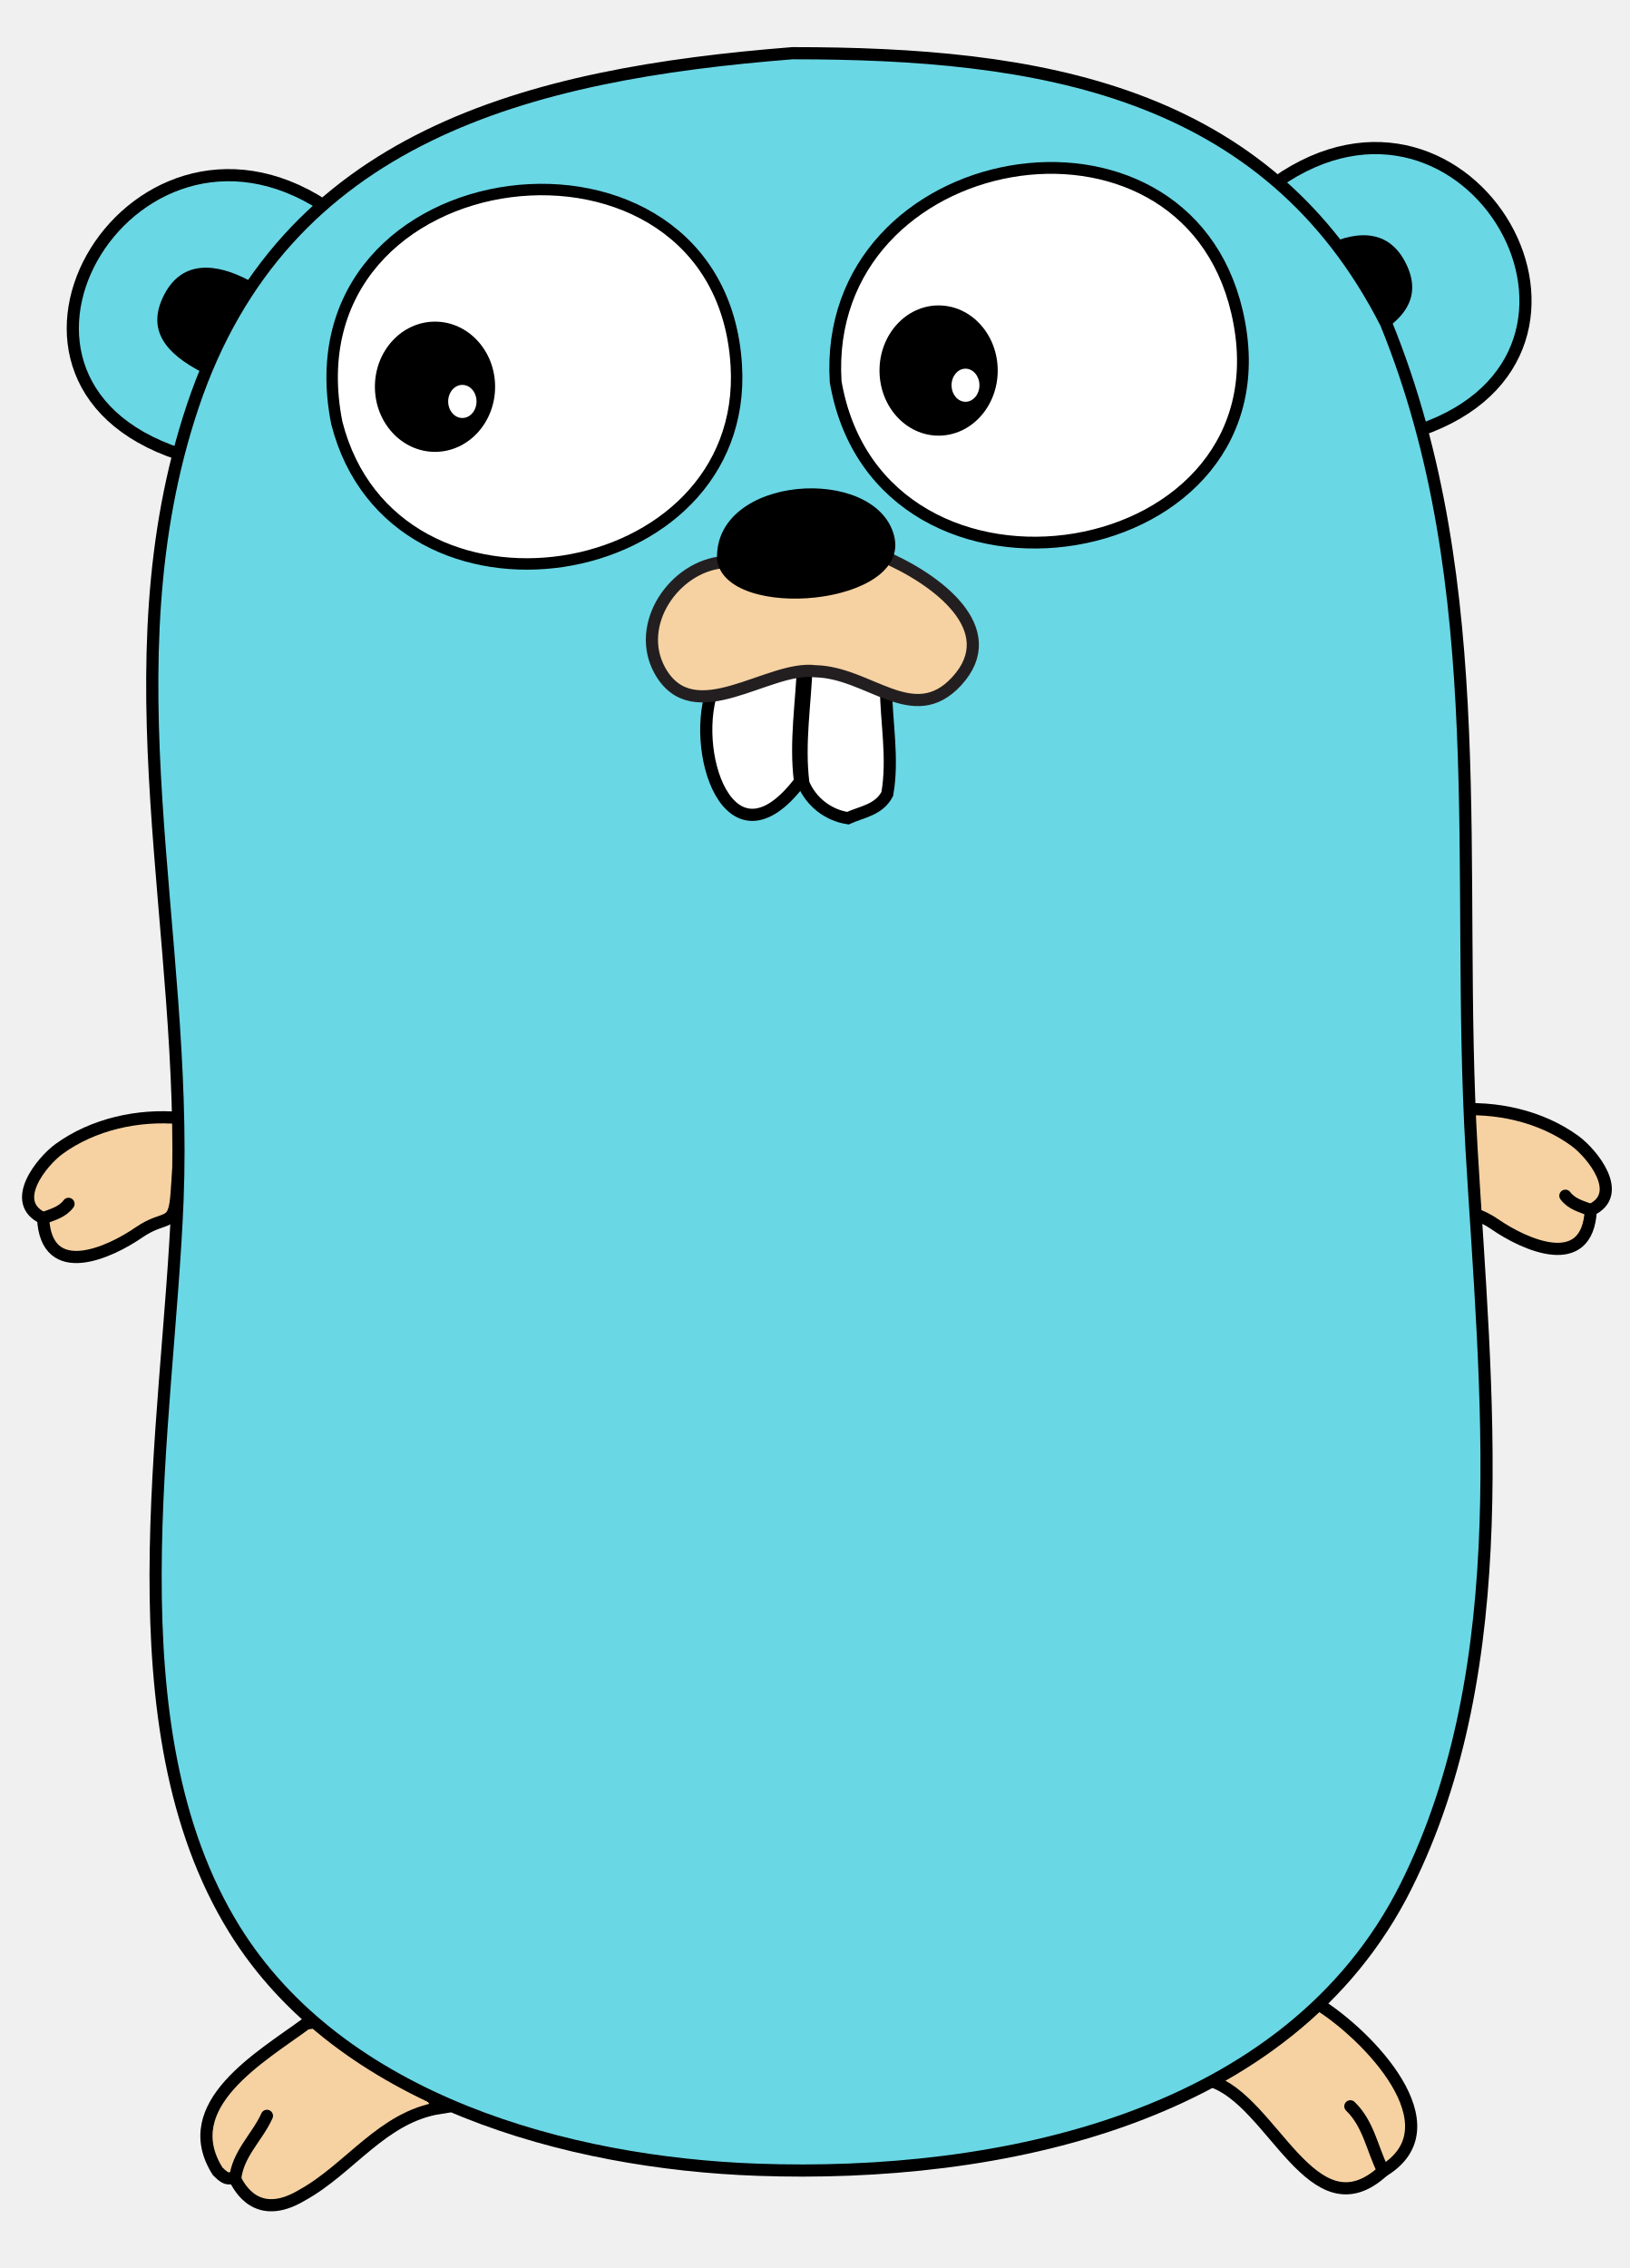
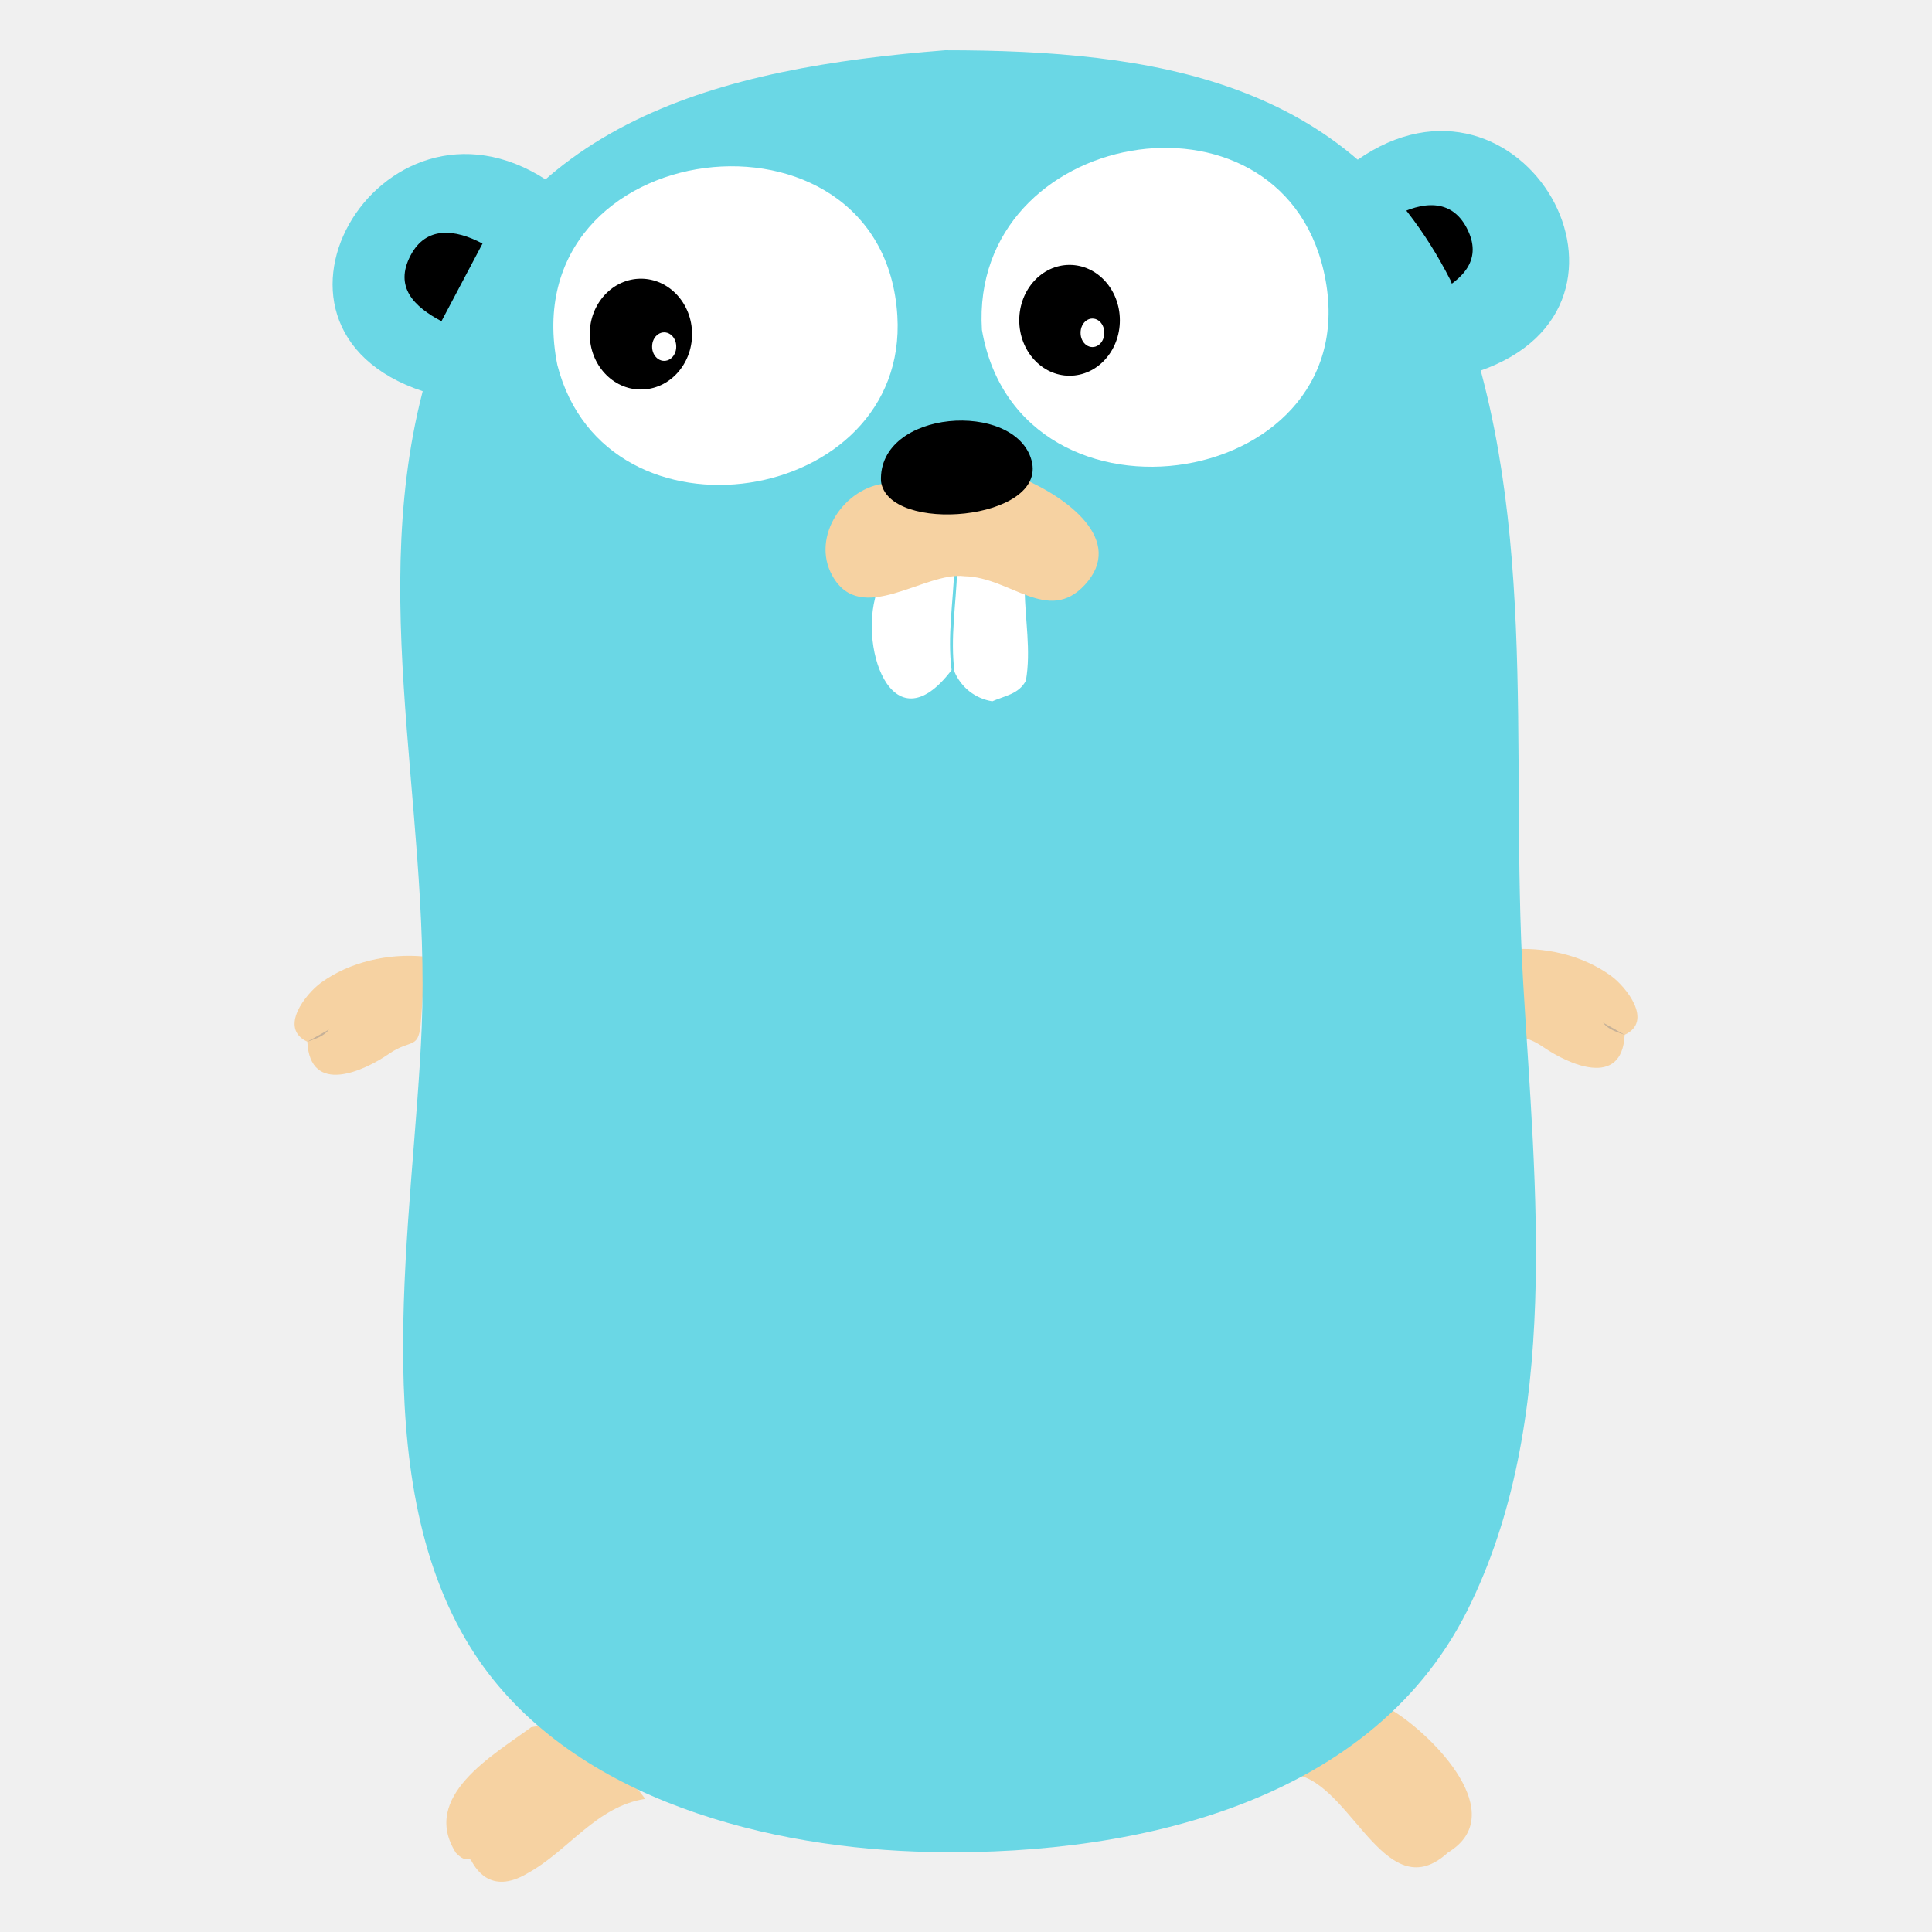
- <svg xmlns="http://www.w3.org/2000/svg" version="1.1" id="レイヤー_1" x="0px" y="0px" width="401.98px" height="559.472px" viewBox="0 0 401.98 559.472" enable-background="new 0 0 401.98 559.472" xml:space="preserve">
-   <path fill-rule="evenodd" clip-rule="evenodd" fill="#F6D2A2" stroke="#000000" stroke-width="3" stroke-linecap="round" d="  M10.634,300.493c0.764,15.751,16.499,8.463,23.626,3.539c6.765-4.675,8.743-0.789,9.337-10.015  c0.389-6.064,1.088-12.128,0.744-18.216c-10.23-0.927-21.357,1.509-29.744,7.602C10.277,286.542,2.177,296.561,10.634,300.493" />
-   <path fill-rule="evenodd" clip-rule="evenodd" fill="#C6B198" stroke="#000000" stroke-width="3" stroke-linecap="round" d="  M10.634,300.493c2.29-0.852,4.717-1.457,6.271-3.528" />
-   <path fill-rule="evenodd" clip-rule="evenodd" fill="#6AD7E5" stroke="#000000" stroke-width="3" stroke-linecap="round" d="  M46.997,112.853C-13.3,95.897,31.536,19.189,79.956,50.74L46.997,112.853z" />
-   <path fill-rule="evenodd" clip-rule="evenodd" fill="#6AD7E5" stroke="#000000" stroke-width="3" stroke-linecap="round" d="  M314.895,44.984c47.727-33.523,90.856,42.111,35.388,61.141L314.895,44.984z" />
-   <path fill-rule="evenodd" clip-rule="evenodd" fill="#F6D2A2" stroke="#000000" stroke-width="3" stroke-linecap="round" d="  M325.161,494.343c12.123,7.501,34.282,30.182,16.096,41.18c-17.474,15.999-27.254-17.561-42.591-22.211  C305.271,504.342,313.643,496.163,325.161,494.343z" />
-   <path fill-rule="evenodd" clip-rule="evenodd" fill="none" stroke="#000000" stroke-width="3" stroke-linecap="round" d="  M341.257,535.522c-2.696-5.361-3.601-11.618-8.102-15.939" />
-   <path fill-rule="evenodd" clip-rule="evenodd" fill="#F6D2A2" stroke="#000000" stroke-width="3" stroke-linecap="round" d="  M108.579,519.975c-14.229,2.202-22.238,15.039-34.1,21.558c-11.178,6.665-15.454-2.134-16.461-3.92  c-1.752-0.799-1.605,0.744-4.309-1.979c-10.362-16.354,10.797-28.308,21.815-36.432C90.87,496.1,100.487,509.404,108.579,519.975z" />
-   <path fill-rule="evenodd" clip-rule="evenodd" fill="none" stroke="#000000" stroke-width="3" stroke-linecap="round" d="  M58.019,537.612c0.542-6.233,5.484-10.407,7.838-15.677" />
-   <path fill-rule="evenodd" clip-rule="evenodd" d="M49.513,91.667c-7.955-4.208-13.791-9.923-8.925-19.124  c4.505-8.518,12.874-7.593,20.83-3.385L49.513,91.667z" />
-   <path fill-rule="evenodd" clip-rule="evenodd" d="M337.716,83.667c7.955-4.208,13.791-9.923,8.925-19.124  c-4.505-8.518-12.874-7.593-20.83-3.385L337.716,83.667z" />
-   <path fill-rule="evenodd" clip-rule="evenodd" fill="#F6D2A2" stroke="#000000" stroke-width="3" stroke-linecap="round" d="  M392.475,298.493c-0.764,15.751-16.499,8.463-23.626,3.539c-6.765-4.675-8.743-0.789-9.337-10.015  c-0.389-6.064-1.088-12.128-0.744-18.216c10.23-0.927,21.357,1.509,29.744,7.602C392.831,284.542,400.932,294.561,392.475,298.493" />
-   <path fill-rule="evenodd" clip-rule="evenodd" fill="#C6B198" stroke="#000000" stroke-width="3" stroke-linecap="round" d="  M392.475,298.493c-2.29-0.852-4.717-1.457-6.271-3.528" />
-   <g>
-     <path fill-rule="evenodd" clip-rule="evenodd" fill="#6AD7E5" stroke="#000000" stroke-width="3" stroke-linecap="round" d="   M195.512,13.124c60.365,0,116.953,8.633,146.452,66.629c26.478,65.006,17.062,135.104,21.1,203.806   c3.468,58.992,11.157,127.145-16.21,181.812c-28.79,57.514-100.73,71.982-160,69.863c-46.555-1.666-102.794-16.854-129.069-59.389   c-30.826-49.9-16.232-124.098-13.993-179.622c2.652-65.771-17.815-131.742,3.792-196.101   C69.999,33.359,130.451,18.271,195.512,13.124" />
-   </g>
-   <path fill-rule="evenodd" clip-rule="evenodd" fill="#FFFFFF" stroke="#000000" stroke-width="2.908" stroke-linecap="round" d="  M206.169,94.16c10.838,63.003,113.822,46.345,99.03-17.197C291.935,19.983,202.567,35.755,206.169,94.16" />
-   <path fill-rule="evenodd" clip-rule="evenodd" fill="#FFFFFF" stroke="#000000" stroke-width="2.821" stroke-linecap="round" d="  M83.103,104.35c14.047,54.85,101.864,40.807,98.554-14.213C177.691,24.242,69.673,36.957,83.103,104.35" />
-   <path fill-rule="evenodd" clip-rule="evenodd" fill="#FFFFFF" stroke="#000000" stroke-width="3" stroke-linecap="round" d="  M218.594,169.762c0.046,8.191,1.861,17.387,0.312,26.101c-2.091,3.952-6.193,4.37-9.729,5.967c-4.89-0.767-9.002-3.978-10.963-8.552  c-1.255-9.946,0.468-19.576,0.785-29.526L218.594,169.762z" />
-   <g>
-     <ellipse fill-rule="evenodd" clip-rule="evenodd" cx="107.324" cy="95.404" rx="14.829" ry="16.062" />
-     <ellipse fill-rule="evenodd" clip-rule="evenodd" fill="#FFFFFF" cx="114.069" cy="99.029" rx="3.496" ry="4.082" />
-   </g>
-   <g>
-     <ellipse fill-rule="evenodd" clip-rule="evenodd" cx="231.571" cy="91.404" rx="14.582" ry="16.062" />
-     <ellipse fill-rule="evenodd" clip-rule="evenodd" fill="#FFFFFF" cx="238.204" cy="95.029" rx="3.438" ry="4.082" />
-   </g>
-   <path fill-rule="evenodd" clip-rule="evenodd" fill="#FFFFFF" stroke="#000000" stroke-width="3" stroke-linecap="round" d="  M176.217,168.87c-6.47,15.68,3.608,47.035,21.163,23.908c-1.255-9.946,0.468-19.576,0.785-29.526L176.217,168.87z" />
-   <g>
-     <path fill-rule="evenodd" clip-rule="evenodd" fill="#F6D2A2" stroke="#231F20" stroke-width="3" stroke-linecap="round" d="   M178.431,138.673c-12.059,1.028-21.916,15.366-15.646,26.709c8.303,15.024,26.836-1.329,38.379,0.203   c13.285,0.272,24.17,14.047,34.84,2.49c11.867-12.854-5.109-25.373-18.377-30.97L178.431,138.673z" />
-     <path fill-rule="evenodd" clip-rule="evenodd" d="M176.913,138.045c-0.893-20.891,38.938-23.503,43.642-6.016   C225.247,149.475,178.874,153.527,176.913,138.045C175.348,125.682,176.913,138.045,176.913,138.045z" />
-   </g>
+ <svg xmlns="http://www.w3.org/2000/svg" class="icon" height="512" viewBox="0 0 1024 1024" version="1.1">
+   <path d="M162.889 552.112c1.397 28.8 30.17 15.475 43.202 6.471 12.37-8.55 15.987-1.443 17.073-18.317 0.711-11.087 1.989-22.179 1.36-33.309-18.706-1.695-39.053 2.761-54.389 13.901-7.901 5.744-22.711 24.062-7.247 31.254" fill="#F6D2A2" />
+   <path d="M162.889 552.112c4.187-1.562 8.625-2.664 11.467-6.451" fill="#C6B198" />
+   <path d="M229.381 208.995c-110.257-31.005-28.272-171.275 60.268-113.578l-60.268 113.578zM719.252 84.891c87.276-61.299 166.137 77.003 64.713 111.801l-64.713-111.801z" fill="#6AD7E5" />
+   <path d="M738.024 906.578c22.168 13.714 62.687 55.192 29.435 75.302-31.954 29.257-49.836-32.113-77.883-40.614 12.08-16.406 27.387-31.36 48.448-34.688z" fill="#F6D2A2" />
+   <path d="M341.989 953.448c-26.019 4.027-40.664 27.5-62.354 39.422-20.442 12.189-28.261-3.9-30.1-7.168-3.204-1.461-2.935 1.36-7.881-3.619-18.948-29.904 19.743-51.765 39.89-66.619 28.063-5.674 45.648 18.655 60.445 37.983z" fill="#F6D2A2" />
+   <path d="M233.982 170.255c-14.546-7.695-25.218-18.145-16.32-34.97 8.238-15.576 23.541-13.884 38.089-6.19l-21.769 41.159zM760.982 155.626c14.546-7.695 25.218-18.145 16.32-34.97-8.238-15.576-23.541-13.884-38.089-6.19l21.769 41.159z" fill="" />
+   <path d="M861.113 548.454c-1.397 28.8-30.17 15.475-43.202 6.471-12.372-8.55-15.984-1.443-17.073-18.317-0.713-11.087-1.989-22.179-1.36-33.311 18.704-1.695 39.051 2.761 54.389 13.903 7.898 5.744 22.711 24.062 7.247 31.254" fill="#F6D2A2" />
+   <path d="M861.113 548.454c-4.187-1.562-8.625-2.664-11.467-6.451" fill="#C6B198" />
+   <path d="M500.954 26.631c110.38 0 213.857 15.788 267.798 121.838 48.419 118.868 31.201 247.047 38.587 372.676 6.341 107.871 20.398 232.496-29.645 332.458-52.641 105.17-184.19 131.624-292.571 127.749-85.131-3.046-187.968-30.819-236.012-108.597-56.369-91.246-29.681-226.924-25.589-328.453 4.849-120.269-32.574-240.901 6.934-358.587 40.987-122.081 151.528-149.67 270.499-159.084" fill="#6AD7E5" />
+   <path d="M520.437 174.813c19.818 115.205 208.132 84.745 181.083-31.446-24.251-104.192-187.668-75.352-181.083 31.446" fill="#FFFFFF" />
+   <path d="M295.404 193.446c25.686 100.297 186.266 74.619 180.215-25.989-7.256-120.494-204.773-97.243-180.215 25.989" fill="#FFFFFF" />
+   <path d="M543.157 313.057c0.088 14.978 3.403 31.793 0.572 47.728-3.827 7.227-11.324 7.991-17.79 10.911-8.942-1.403-16.459-7.274-20.045-15.638-2.295-18.187 0.856-35.796 1.435-53.99l35.827 10.99z" fill="#FFFFFF" />
+   <path d="M312.578 177.088a29.371 27.116 90 1 0 54.232 0 29.371 27.116 90 1 0-54.232 0Z" fill="" />
+   <path d="M345.635 183.717a7.464 6.393 90 1 0 12.785 0 7.464 6.393 90 1 0-12.785 0Z" fill="#FFFFFF" />
+   <path d="M540.224 169.774a29.371 26.664 90 1 0 53.328 0 29.371 26.664 90 1 0-53.328 0Z" fill="" />
+   <path d="M572.731 176.402a7.464 6.287 90 1 0 12.573 0 7.464 6.287 90 1 0-12.573 0Z" fill="#FFFFFF" />
+   <path d="M465.669 311.426c-11.831 28.672 6.597 86.007 38.698 43.717-2.295-18.187 0.858-35.796 1.435-53.99l-40.133 10.273z" fill="#FFFFFF" />
+   <path d="M469.718 256.208c-22.051 1.88-40.075 28.098-28.61 48.839 15.183 27.472 49.072-2.43 70.179 0.371 24.294 0.497 44.195 25.686 63.706 4.553 21.7-23.504-9.34-46.396-33.604-56.631l-71.671 2.867z" fill="#F6D2A2" />
+   <path d="M466.942 255.06c-1.633-38.201 71.203-42.977 79.803-11.001 8.58 31.901-76.217 39.311-79.803 11.001-2.86-22.607 0 0 0 0z" fill="" />
</svg>
